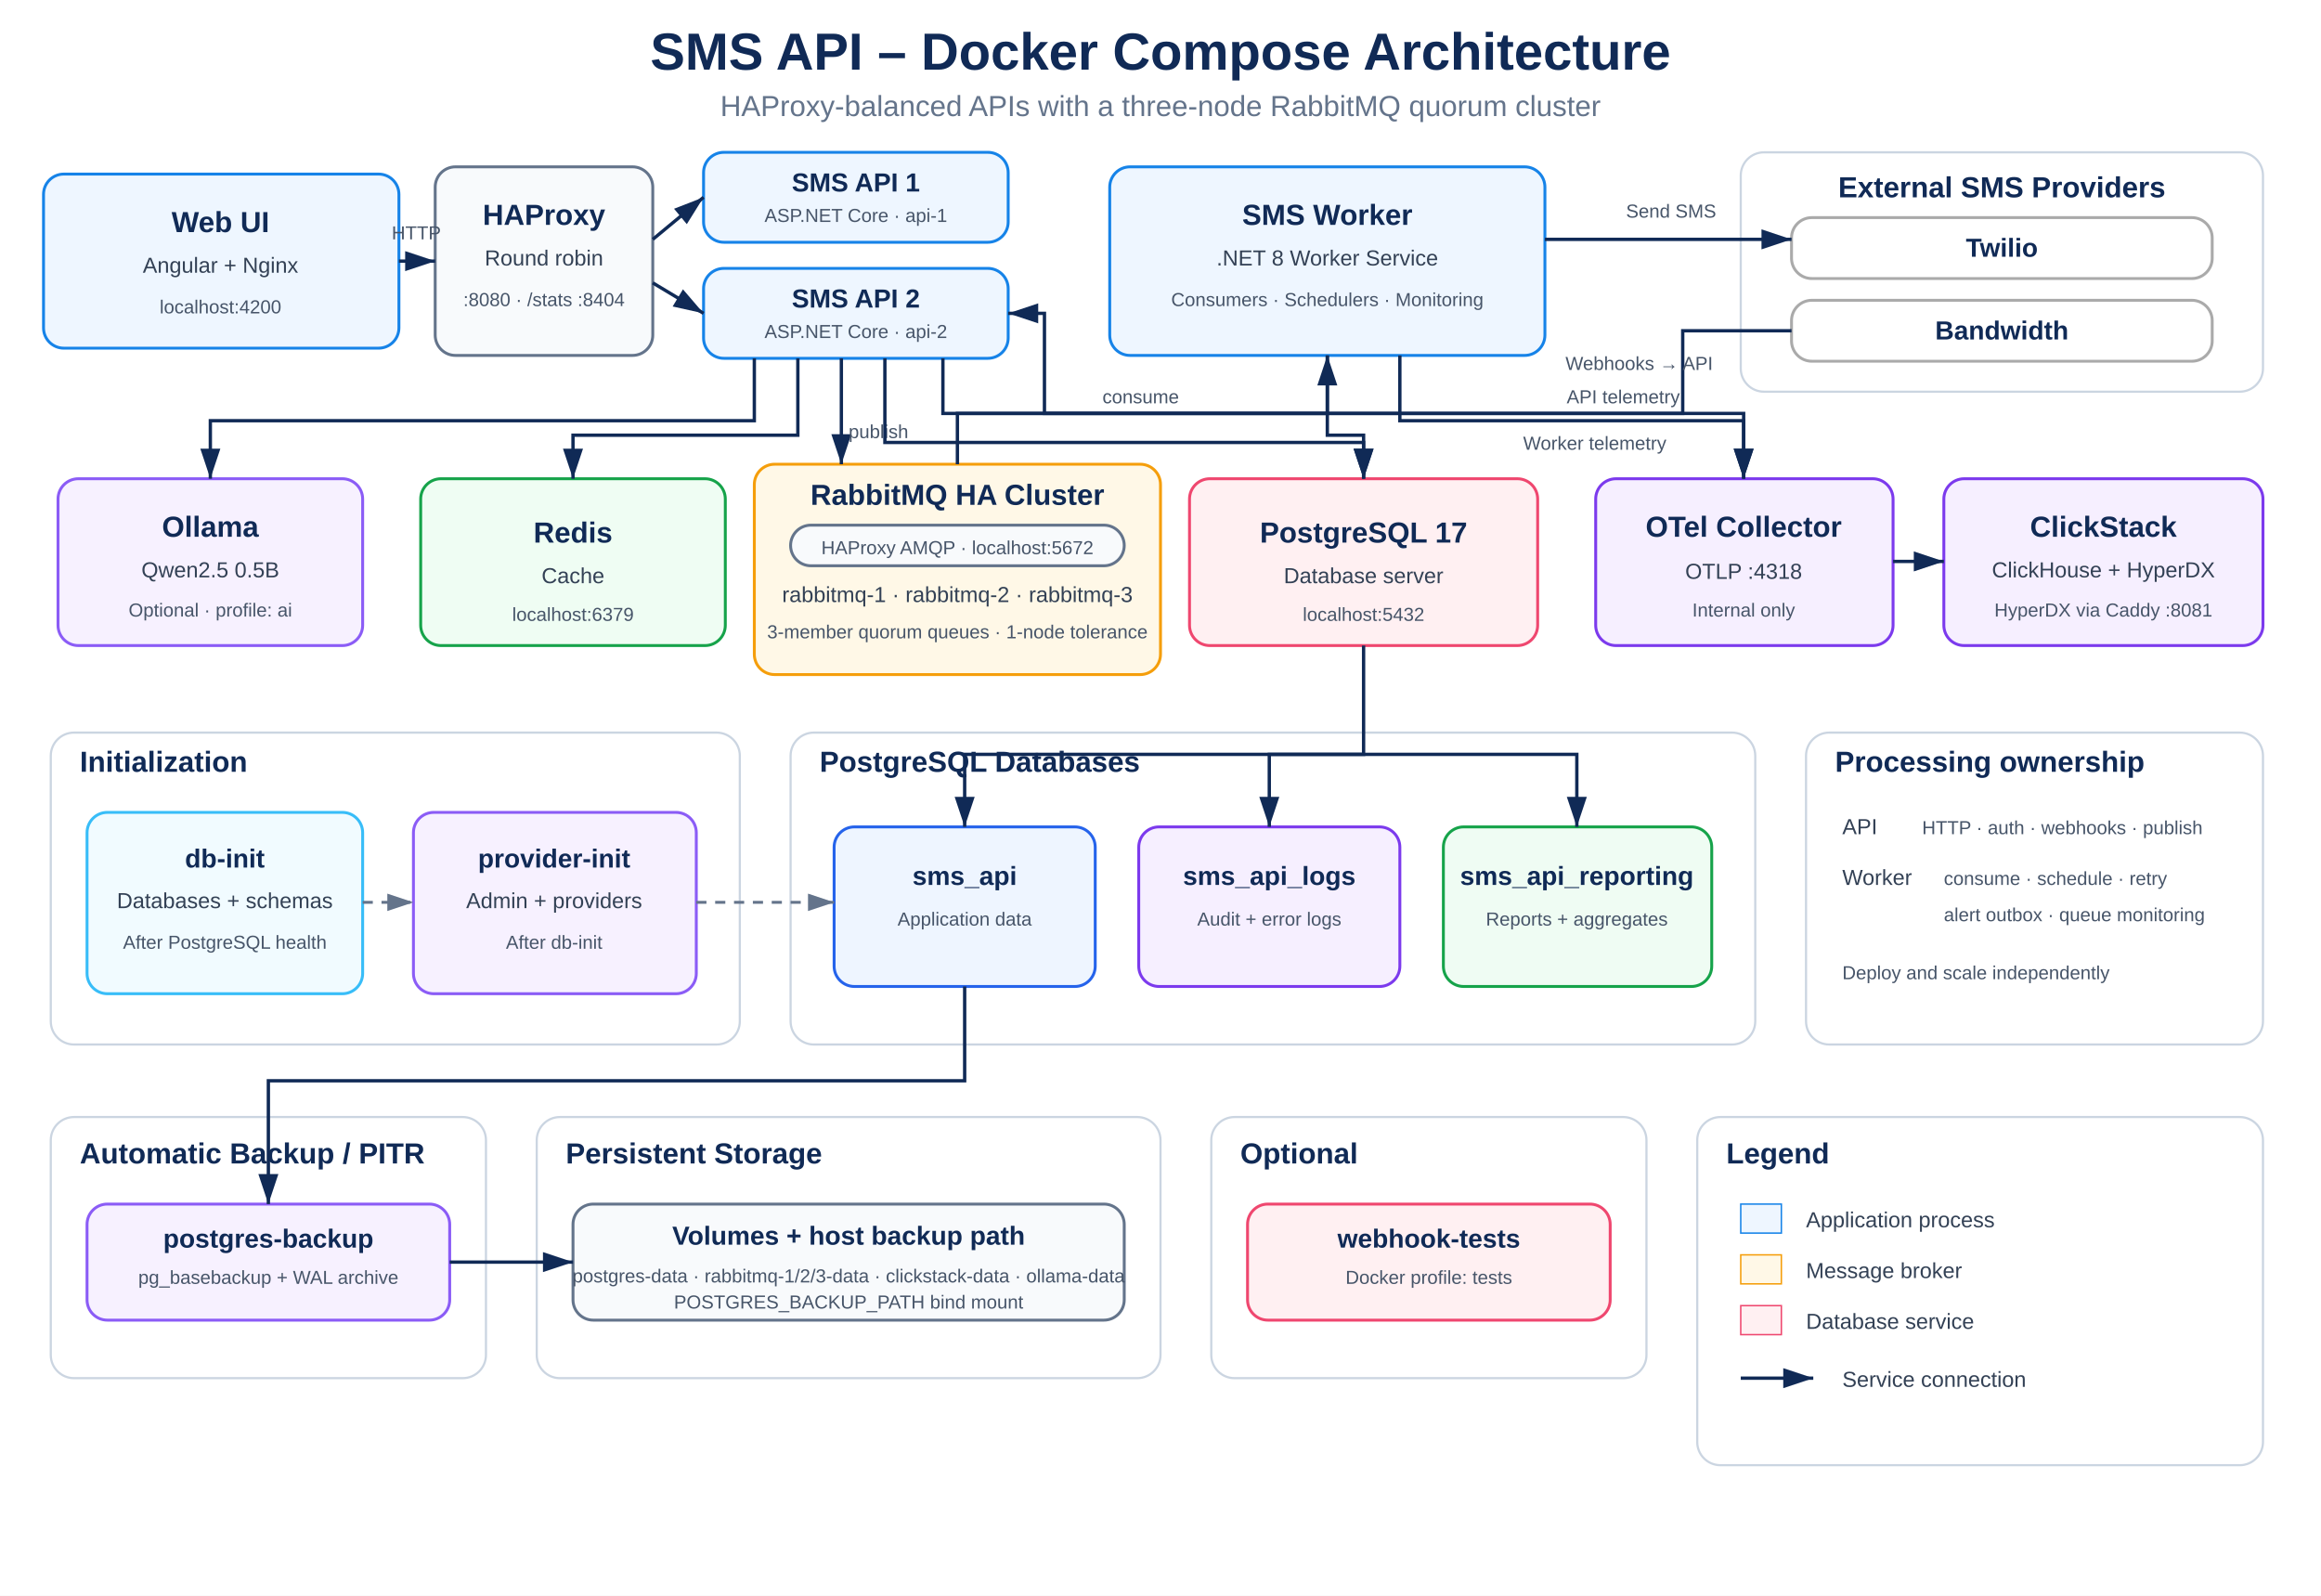
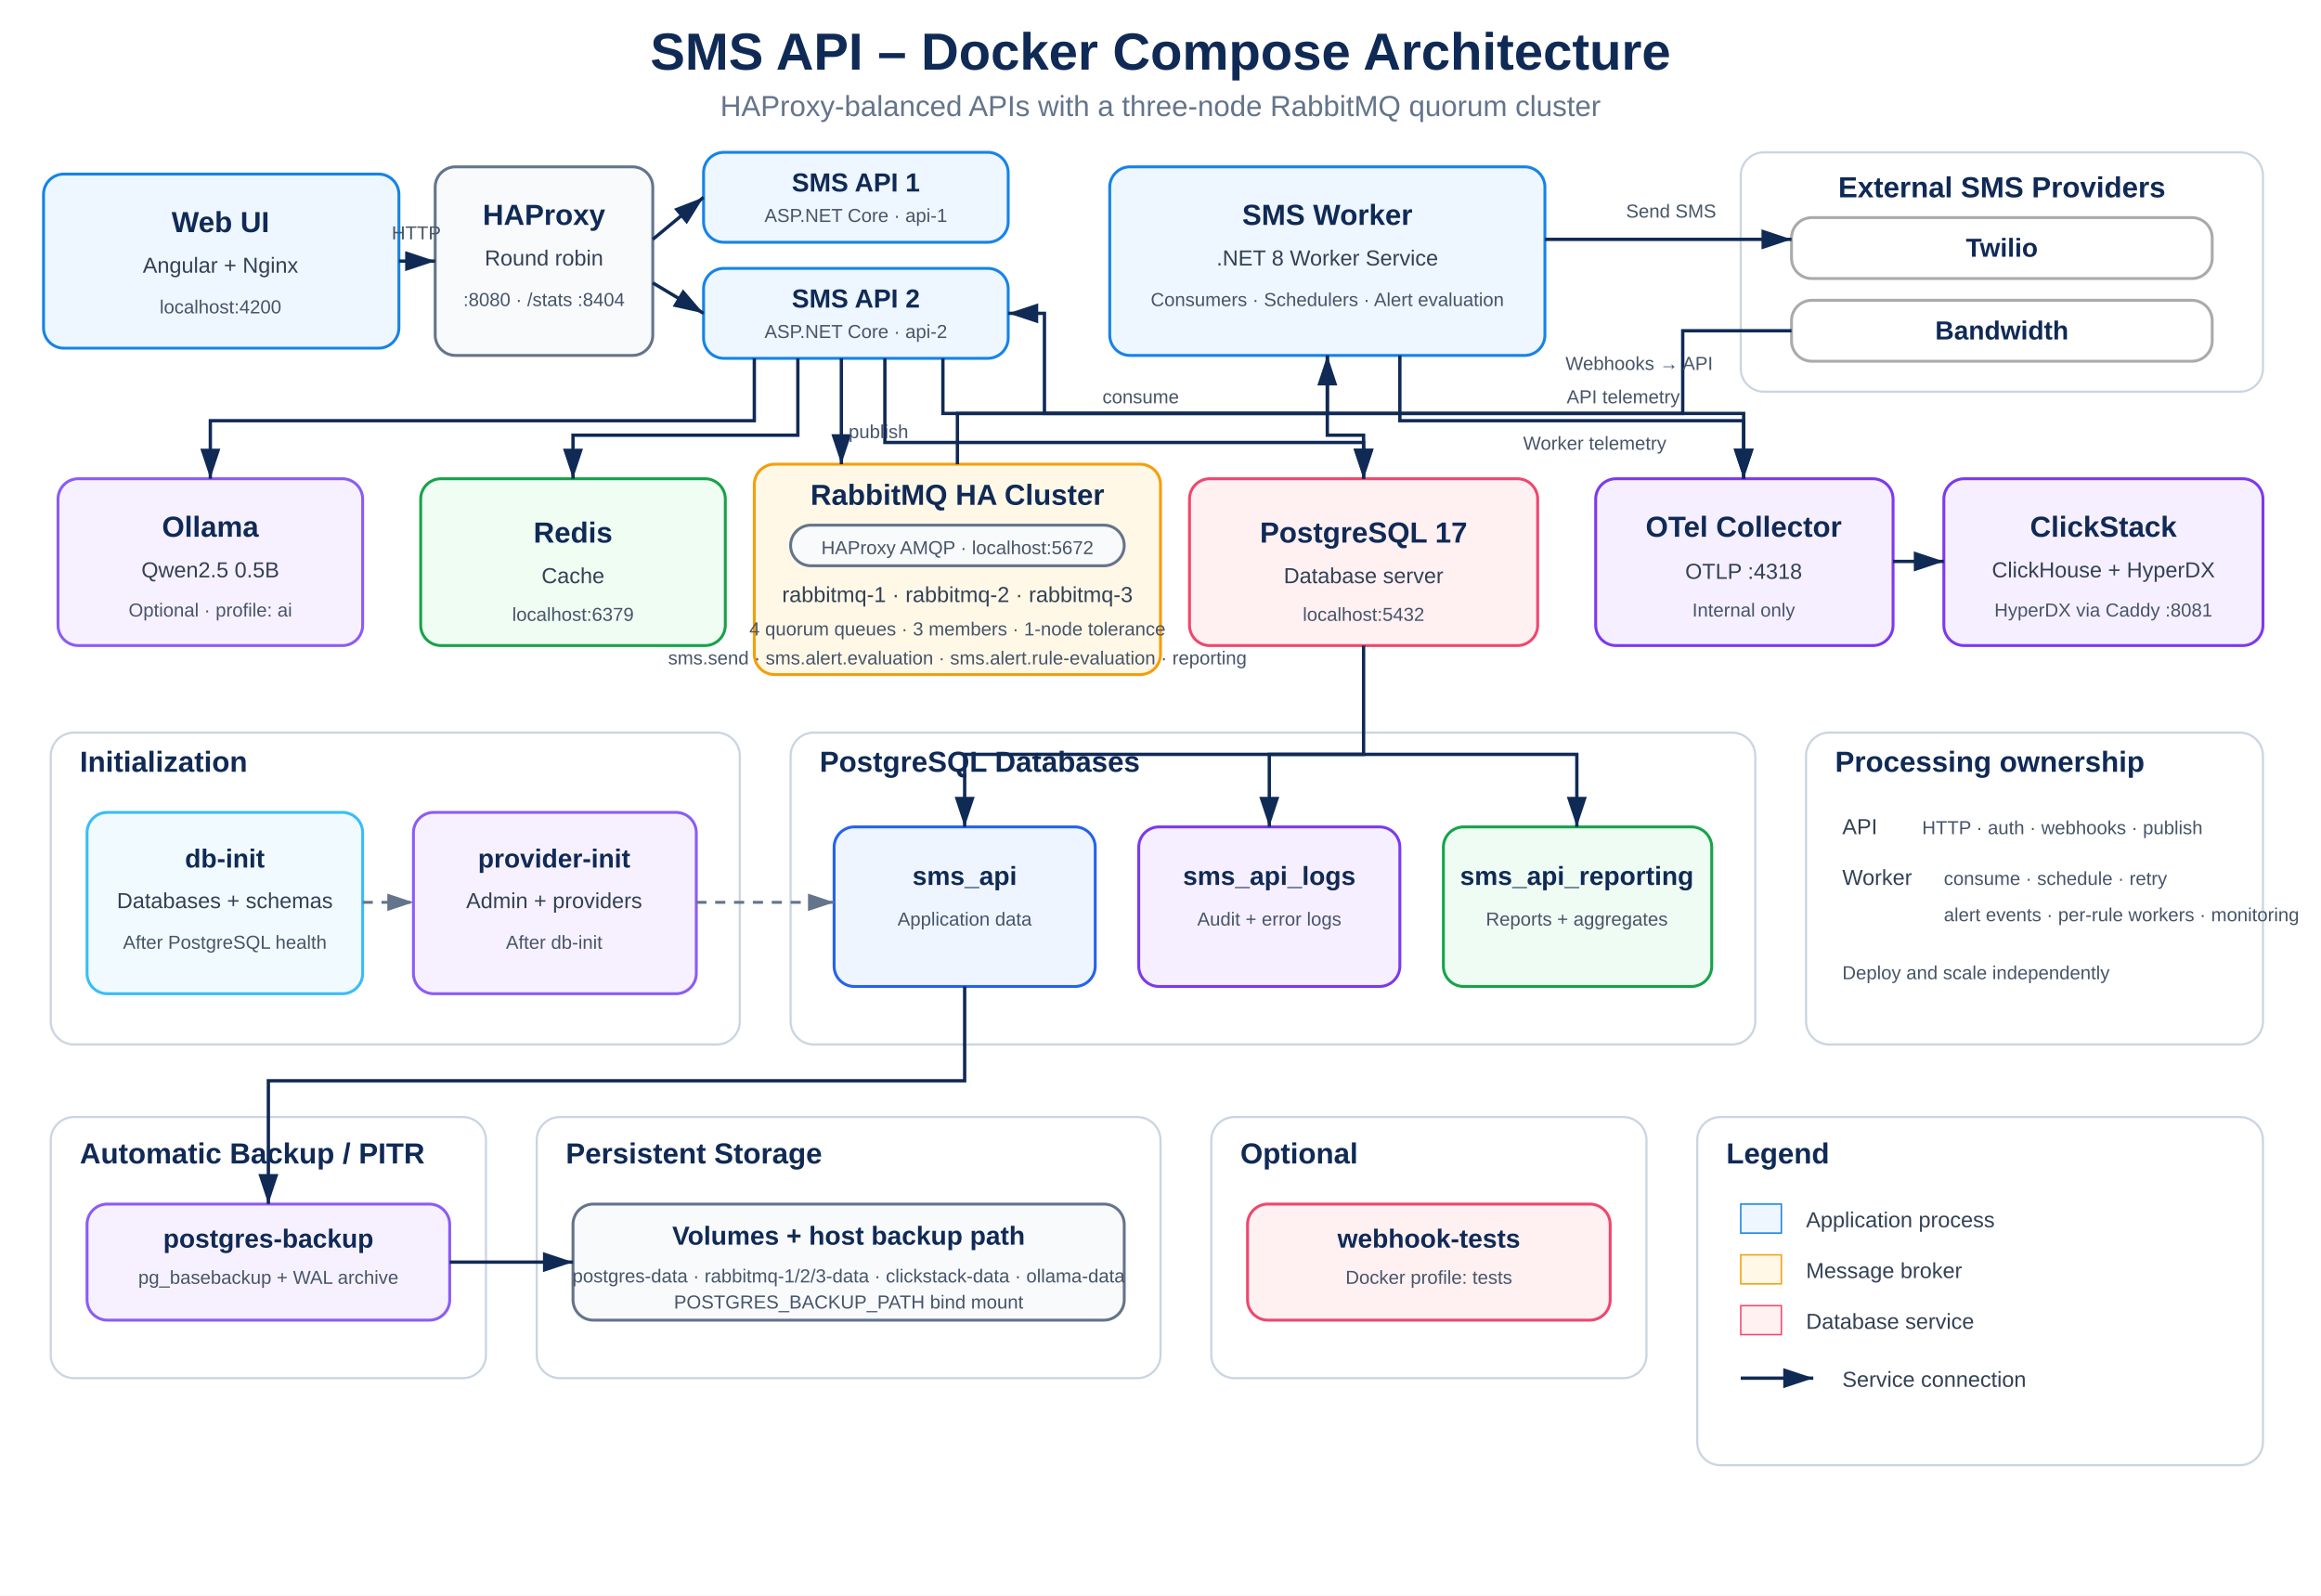
<svg xmlns="http://www.w3.org/2000/svg" width="1600" height="1100" viewBox="0 0 1600 1100">
  <defs>
    <style>
.title{font:700 36px Arial,sans-serif;fill:#102a56}.sub{font:20px Arial,sans-serif;fill:#64748b}.h{font:700 20px Arial,sans-serif;fill:#102a56}.t{font:700 18px Arial,sans-serif;fill:#102a56}.s{font:15px Arial,sans-serif;fill:#334155}.mini{font:13px Arial,sans-serif;fill:#475569}.box{rx:14;ry:14;stroke-width:2}.group{rx:16;ry:16;fill:#fff;stroke:#cbd5e1;stroke-width:1.5}.line{stroke:#102a56;stroke-width:2.3;fill:none;marker-end:url(#a)}.dash{stroke:#64748b;stroke-width:2;fill:none;stroke-dasharray:7 6;marker-end:url(#g)}
</style>
    <marker id="a" markerWidth="10" markerHeight="10" refX="9" refY="3" orient="auto">
      <path d="M0 0L0 6L9 3z" fill="#102a56" />
    </marker>
    <marker id="g" markerWidth="10" markerHeight="10" refX="9" refY="3" orient="auto">
      <path d="M0 0L0 6L9 3z" fill="#64748b" />
    </marker>
  </defs>
  <rect width="1600" height="1100" fill="#fff" />
  <text x="800" y="48" text-anchor="middle" class="title">SMS API – Docker Compose Architecture</text>
  <text x="800" y="80" text-anchor="middle" class="sub">HAProxy-balanced APIs with a three-node RabbitMQ quorum cluster</text>
  <rect x="30" y="120" width="245" height="120" fill="#eef6ff" stroke="#1683e8" class="box" />
  <text x="152" y="160" text-anchor="middle" class="h">Web UI</text>
  <text x="152" y="188" text-anchor="middle" class="s">Angular + Nginx</text>
  <text x="152" y="216" text-anchor="middle" class="mini">localhost:4200</text>
  <rect x="300" y="115" width="150" height="130" fill="#f8fafc" stroke="#64748b" class="box" />
  <text x="375" y="155" text-anchor="middle" class="h">HAProxy</text>
  <text x="375" y="183" text-anchor="middle" class="s">Round robin</text>
  <text x="375" y="211" text-anchor="middle" class="mini">:8080 · /stats :8404</text>
  <rect x="485" y="105" width="210" height="62" fill="#eef6ff" stroke="#1683e8" class="box" />
  <text x="590" y="132" text-anchor="middle" class="t">SMS API 1</text>
  <text x="590" y="153" text-anchor="middle" class="mini">ASP.NET Core · api-1</text>
  <rect x="485" y="185" width="210" height="62" fill="#eef6ff" stroke="#1683e8" class="box" />
  <text x="590" y="212" text-anchor="middle" class="t">SMS API 2</text>
  <text x="590" y="233" text-anchor="middle" class="mini">ASP.NET Core · api-2</text>
  <path d="M275 180H300" class="line" />
  <text x="287" y="165" text-anchor="middle" class="mini">HTTP</text>
  <path d="M450 165L485 136" class="line" />
  <path d="M450 195L485 216" class="line" />
  <rect x="765" y="115" width="300" height="130" fill="#eef6ff" stroke="#1683e8" class="box" />
  <text x="915" y="155" text-anchor="middle" class="h">SMS Worker</text>
  <text x="915" y="183" text-anchor="middle" class="s">.NET 8 Worker Service</text>
-   <text x="915" y="211" text-anchor="middle" class="mini">Consumers · Schedulers · Monitoring</text>
+   <text x="915" y="211" text-anchor="middle" class="mini">Consumers · Schedulers · Alert evaluation</text>
  <rect x="1200" y="105" width="360" height="165" class="group" />
  <text x="1380" y="136" text-anchor="middle" class="h">External SMS Providers</text>
  <rect x="1235" y="150" width="290" height="42" fill="#fff" stroke="#aaa" class="box" />
  <text x="1380" y="177" text-anchor="middle" class="t">Twilio</text>
  <rect x="1235" y="207" width="290" height="42" fill="#fff" stroke="#aaa" class="box" />
  <text x="1380" y="234" text-anchor="middle" class="t">Bandwidth</text>
  <path d="M1065 165H1235" class="line" />
  <text x="1152" y="150" text-anchor="middle" class="mini">Send SMS</text>
  <path d="M1235 228H1160V285H720V216H695" class="line" />
  <text x="1130" y="255" text-anchor="middle" class="mini">Webhooks → API</text>
  <rect x="40" y="330" width="210" height="115" fill="#f7f1ff" stroke="#8b5cf6" class="box" />
  <text x="145" y="370" text-anchor="middle" class="h">Ollama</text>
  <text x="145" y="398" text-anchor="middle" class="s">Qwen2.5 0.5B</text>
  <text x="145" y="425" text-anchor="middle" class="mini">Optional · profile: ai</text>
  <rect x="290" y="330" width="210" height="115" fill="#effdf3" stroke="#16a34a" class="box" />
  <text x="395" y="374" text-anchor="middle" class="h">Redis</text>
  <text x="395" y="402" text-anchor="middle" class="s">Cache</text>
  <text x="395" y="428" text-anchor="middle" class="mini">localhost:6379</text>
  <rect x="520" y="320" width="280" height="145" fill="#fff8e7" stroke="#f59e0b" class="box" />
  <text x="660" y="348" text-anchor="middle" class="h">RabbitMQ HA Cluster</text>
  <rect x="545" y="362" width="230" height="28" fill="#f8fafc" stroke="#64748b" class="box" />
  <text x="660" y="382" text-anchor="middle" class="mini">HAProxy AMQP · localhost:5672</text>
  <text x="660" y="415" text-anchor="middle" class="s">rabbitmq-1 · rabbitmq-2 · rabbitmq-3</text>
-   <text x="660" y="440" text-anchor="middle" class="mini">3-member quorum queues · 1-node tolerance</text>
+   <text x="660" y="438" text-anchor="middle" class="mini">4 quorum queues · 3 members · 1-node tolerance</text>
+   <text x="660" y="458" text-anchor="middle" class="mini">sms.send · sms.alert.evaluation · sms.alert.rule-evaluation · reporting</text>
  <rect x="820" y="330" width="240" height="115" fill="#fff0f2" stroke="#ef476f" class="box" />
  <text x="940" y="374" text-anchor="middle" class="h">PostgreSQL 17</text>
  <text x="940" y="402" text-anchor="middle" class="s">Database server</text>
  <text x="940" y="428" text-anchor="middle" class="mini">localhost:5432</text>
  <rect x="1100" y="330" width="205" height="115" fill="#f6efff" stroke="#7c3aed" class="box" />
  <text x="1202" y="370" text-anchor="middle" class="h">OTel Collector</text>
  <text x="1202" y="399" text-anchor="middle" class="s">OTLP :4318</text>
  <text x="1202" y="425" text-anchor="middle" class="mini">Internal only</text>
  <rect x="1340" y="330" width="220" height="115" fill="#f6efff" stroke="#7c3aed" class="box" />
  <text x="1450" y="370" text-anchor="middle" class="h">ClickStack</text>
  <text x="1450" y="398" text-anchor="middle" class="s">ClickHouse + HyperDX</text>
  <text x="1450" y="425" text-anchor="middle" class="mini">HyperDX via Caddy :8081</text>
  <path d="M520 247V290H145V330" class="line" />
  <path d="M550 247V300H395V330" class="line" />
  <path d="M580 247V320" class="line" />
  <text x="585" y="302" class="mini">publish</text>
  <path d="M660 320V285H915V245" class="line" />
  <text x="760" y="278" class="mini">consume</text>
  <path d="M610 247V305H940V330" class="line" />
  <path d="M915 245V300H940V330" class="line" />
  <path d="M650 247V285H1202V330" class="line" />
  <text x="1080" y="278" class="mini">API telemetry</text>
  <path d="M965 245V290H1202V330" class="line" />
  <text x="1050" y="310" class="mini">Worker telemetry</text>
  <path d="M1305 387H1340" class="line" />
  <rect x="35" y="505" width="475" height="215" class="group" />
  <text x="55" y="532" class="h">Initialization</text>
  <rect x="60" y="560" width="190" height="125" fill="#f1fbff" stroke="#38bdf8" class="box" />
  <text x="155" y="598" text-anchor="middle" class="t">db-init</text>
  <text x="155" y="626" text-anchor="middle" class="s">Databases + schemas</text>
  <text x="155" y="654" text-anchor="middle" class="mini">After PostgreSQL health</text>
  <rect x="285" y="560" width="195" height="125" fill="#f7f1ff" stroke="#8b5cf6" class="box" />
  <text x="382" y="598" text-anchor="middle" class="t">provider-init</text>
  <text x="382" y="626" text-anchor="middle" class="s">Admin + providers</text>
  <text x="382" y="654" text-anchor="middle" class="mini">After db-init</text>
  <path d="M250 622H285" class="dash" />
  <rect x="545" y="505" width="665" height="215" class="group" />
  <text x="565" y="532" class="h">PostgreSQL Databases</text>
  <rect x="575" y="570" width="180" height="110" fill="#eef5ff" stroke="#2563eb" class="box" />
  <text x="665" y="610" text-anchor="middle" class="t">sms_api</text>
  <text x="665" y="638" text-anchor="middle" class="mini">Application data</text>
  <rect x="785" y="570" width="180" height="110" fill="#f6efff" stroke="#7c3aed" class="box" />
  <text x="875" y="610" text-anchor="middle" class="t">sms_api_logs</text>
  <text x="875" y="638" text-anchor="middle" class="mini">Audit + error logs</text>
  <rect x="995" y="570" width="185" height="110" fill="#effcf3" stroke="#16a34a" class="box" />
  <text x="1087" y="610" text-anchor="middle" class="t">sms_api_reporting</text>
  <text x="1087" y="638" text-anchor="middle" class="mini">Reports + aggregates</text>
  <path d="M940 445V520H665V570" class="line" />
  <path d="M940 520H875V570" class="line" />
  <path d="M940 520H1087V570" class="line" />
  <path d="M480 622H575" class="dash" />
  <rect x="1245" y="505" width="315" height="215" class="group" />
  <text x="1265" y="532" class="h">Processing ownership</text>
  <text x="1270" y="575" class="s">API</text>
  <text x="1325" y="575" class="mini">HTTP · auth · webhooks · publish</text>
  <text x="1270" y="610" class="s">Worker</text>
  <text x="1340" y="610" class="mini">consume · schedule · retry</text>
-   <text x="1340" y="635" class="mini">alert outbox · queue monitoring</text>
+   <text x="1340" y="635" class="mini">alert events · per-rule workers · monitoring</text>
  <text x="1270" y="675" class="mini">Deploy and scale independently</text>
  <rect x="35" y="770" width="300" height="180" class="group" />
  <text x="55" y="802" class="h">Automatic Backup / PITR</text>
  <rect x="60" y="830" width="250" height="80" fill="#f7f1ff" stroke="#8b5cf6" class="box" />
  <text x="185" y="860" text-anchor="middle" class="t">postgres-backup</text>
  <text x="185" y="885" text-anchor="middle" class="mini">pg_basebackup + WAL archive</text>
  <path d="M665 680V745H185V830" class="line" />
  <rect x="370" y="770" width="430" height="180" class="group" />
  <text x="390" y="802" class="h">Persistent Storage</text>
  <rect x="395" y="830" width="380" height="80" fill="#f8fafc" stroke="#64748b" class="box" />
  <text x="585" y="858" text-anchor="middle" class="t">Volumes + host backup path</text>
  <text x="585" y="884" text-anchor="middle" class="mini">postgres-data · rabbitmq-1/2/3-data · clickstack-data · ollama-data</text>
  <text x="585" y="902" text-anchor="middle" class="mini">POSTGRES_BACKUP_PATH bind mount</text>
  <path d="M310 870H395" class="line" />
  <rect x="835" y="770" width="300" height="180" class="group" />
  <text x="855" y="802" class="h">Optional</text>
  <rect x="860" y="830" width="250" height="80" fill="#fff0f2" stroke="#ef476f" class="box" />
  <text x="985" y="860" text-anchor="middle" class="t">webhook-tests</text>
  <text x="985" y="885" text-anchor="middle" class="mini">Docker profile: tests</text>
  <rect x="1170" y="770" width="390" height="240" class="group" />
  <text x="1190" y="802" class="h">Legend</text>
  <rect x="1200" y="830" width="28" height="20" fill="#eef6ff" stroke="#1683e8" />
  <text x="1245" y="846" class="s">Application process</text>
  <rect x="1200" y="865" width="28" height="20" fill="#fff8e7" stroke="#f59e0b" />
  <text x="1245" y="881" class="s">Message broker</text>
  <rect x="1200" y="900" width="28" height="20" fill="#fff0f2" stroke="#ef476f" />
  <text x="1245" y="916" class="s">Database service</text>
  <line x1="1200" y1="950" x2="1250" y2="950" class="line" />
  <text x="1270" y="956" class="s">Service connection</text>
</svg>
